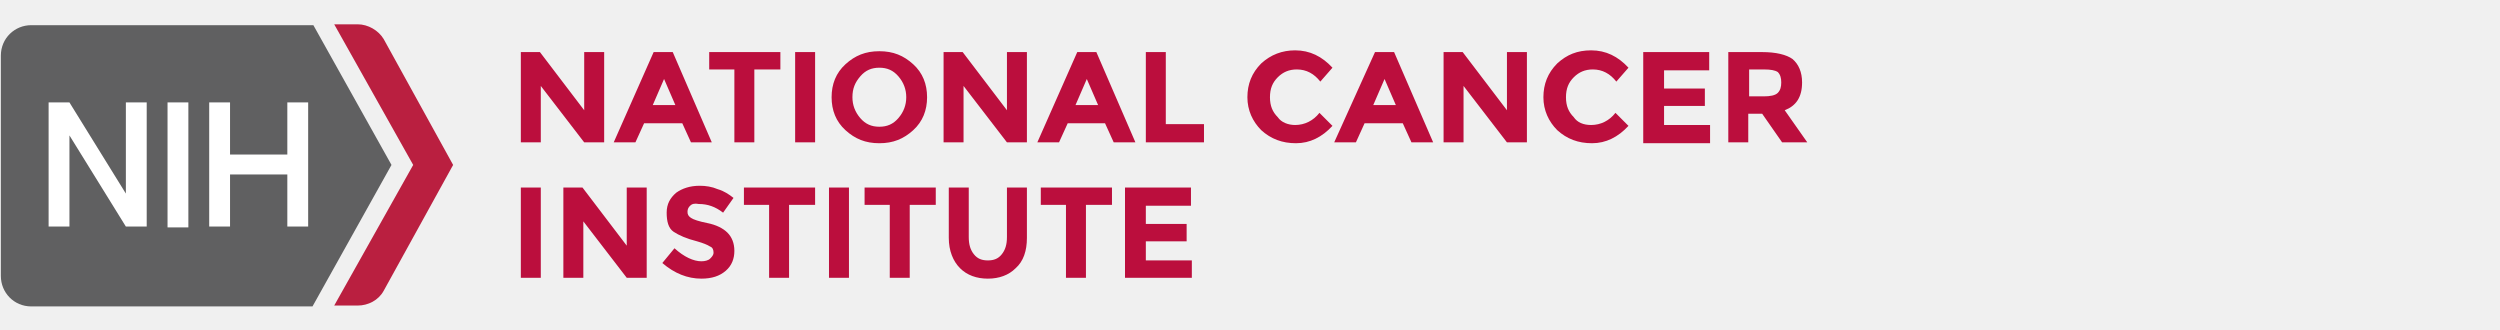
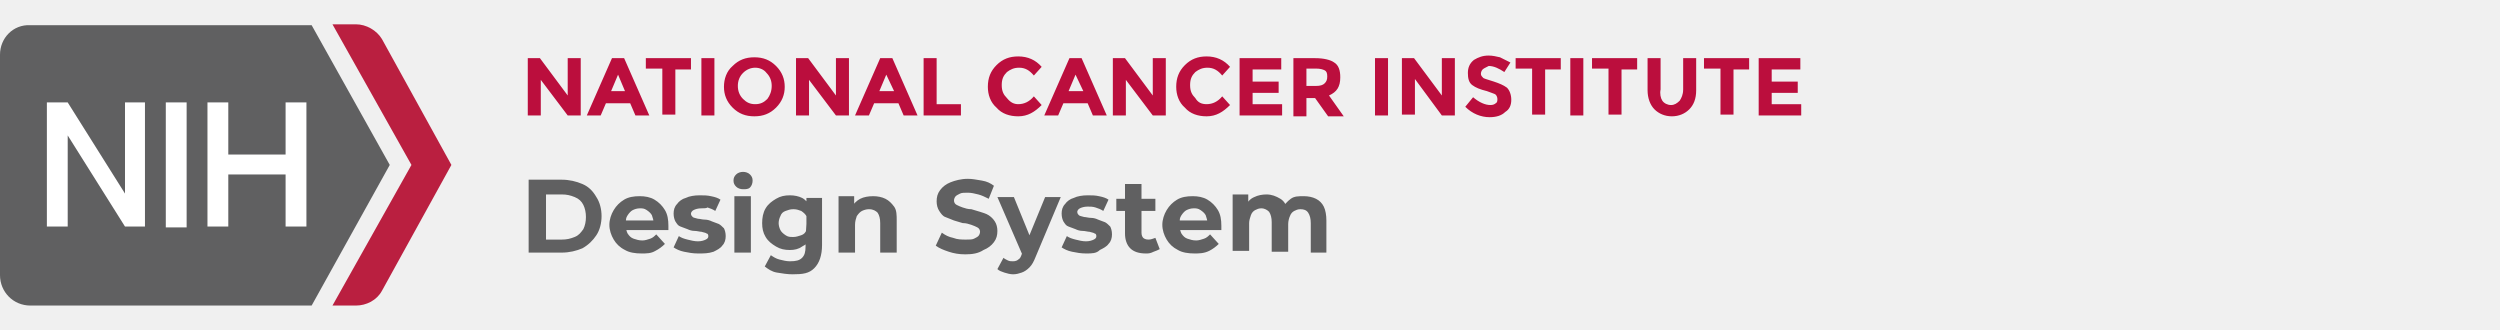
- <svg xmlns="http://www.w3.org/2000/svg" baseProfile="tiny" viewBox="0 0 288 38" overflow="visible" xml:space="preserve">
+ <svg xmlns="http://www.w3.org/2000/svg" xml:space="preserve" baseProfile="tiny" overflow="visible" viewBox="0 0 288 38">
+   <path fill="#606061" d="m44.9 19-9-16.1H3.5C1.5 2.8 0 4.4 0 6.3v25.4c0 1.9 1.5 3.5 3.5 3.5h32.4l9-16.2z" />
+   <path fill="#BA1F40" d="M44 4.5c-.6-1-1.8-1.7-3-1.7h-2.7L47.4 19l-9.1 16.2H41c1.2 0 2.4-.6 3-1.7L52 19 44 4.5z" />
+   <path fill="#FFF" d="M19.1 11.8h2.4v14.4h-2.4zM14.4 11.8v10.5L7.8 11.8H5.4v14.3h2.4V15.6l6.6 10.5h2.3V11.8zM32.9 11.8v6h-6.6v-6h-2.4v14.3h2.4v-6h6.6v6h2.4V11.8z" />
  <g fill="#BB0E3D">
-     <path d="M67.3 6h2.3v10.4h-2.3l-5-6.5v6.5H60V6h2.2l5.1 6.7V6zM79.6 16.4l-1-2.2h-4.4l-1 2.2h-2.5L75.3 6h2.2L82 16.4h-2.4zm-3.1-7.3-1.3 3h2.6l-1.3-3zM86.9 8v8.4h-2.3V8h-2.9V6h8.2v2h-3zM91.6 6h2.3v10.4h-2.3V6zM105.2 15c-1.1 1-2.3 1.5-3.9 1.5s-2.8-.5-3.9-1.5-1.6-2.3-1.6-3.8.5-2.8 1.6-3.8 2.3-1.5 3.9-1.5 2.8.5 3.9 1.5 1.6 2.3 1.6 3.8-.5 2.8-1.6 3.8zm-.8-3.8c0-.9-.3-1.7-.9-2.4-.6-.7-1.3-1-2.2-1s-1.6.3-2.2 1c-.6.7-.9 1.4-.9 2.4 0 .9.3 1.7.9 2.4.6.7 1.3 1 2.2 1s1.6-.3 2.2-1c.6-.7.9-1.5.9-2.4zM116 6h2.3v10.4H116l-5-6.5v6.5h-2.3V6h2.2l5.1 6.7V6zM128.3 16.4l-1-2.2H123l-1 2.2h-2.5L124.1 6h2.2l4.5 10.4h-2.5zm-3.1-7.3-1.3 3h2.6l-1.3-3zM132 16.4V6h2.3v8.3h4.4v2.1H132zM149.2 14.4c1.1 0 2.1-.5 2.8-1.4l1.5 1.5c-1.2 1.3-2.6 2-4.2 2s-2.9-.5-4-1.5c-1-1-1.6-2.3-1.6-3.8s.5-2.8 1.6-3.9c1.1-1 2.4-1.5 3.9-1.5 1.7 0 3.1.7 4.3 2l-1.4 1.6c-.7-.9-1.6-1.4-2.7-1.4-.9 0-1.6.3-2.2.9-.6.6-.9 1.3-.9 2.3s.3 1.7.9 2.3c.4.6 1.2.9 2 .9zM162.6 16.4l-1-2.2h-4.4l-1 2.2h-2.5L158.4 6h2.2l4.5 10.4h-2.5zm-3.1-7.3-1.3 3h2.6l-1.3-3zM173.6 6h2.3v10.4h-2.3l-5-6.5v6.5h-2.3V6h2.2l5.1 6.7V6zM183.3 14.4c1.1 0 2.1-.5 2.8-1.4l1.5 1.5c-1.2 1.3-2.6 2-4.2 2s-2.9-.5-4-1.5c-1-1-1.6-2.3-1.6-3.8s.5-2.8 1.6-3.9c1.1-1 2.3-1.5 3.9-1.5 1.7 0 3.1.7 4.3 2l-1.4 1.6c-.7-.9-1.6-1.4-2.7-1.4-.9 0-1.6.3-2.2.9-.6.6-.9 1.3-.9 2.3s.3 1.7.9 2.3c.4.6 1.1.9 2 .9zM196.9 6v2.1h-5.2v2.1h4.7v2h-4.7v2.2h5.3v2.1h-7.7V6h7.6zM207.6 9.5c0 1.7-.7 2.7-2 3.2l2.6 3.7h-2.9l-2.3-3.3h-1.6v3.3h-2.3V6h3.9c1.6 0 2.8.3 3.5.8.7.6 1.1 1.5 1.1 2.7zm-2.8 1.2c.3-.3.4-.7.4-1.2s-.1-.9-.4-1.2c-.3-.2-.8-.3-1.6-.3h-1.7v3.1h1.7c.7 0 1.3-.1 1.6-.4zM60 21.6h2.3V32H60V21.6zM72.2 21.6h2.3V32h-2.3l-5-6.5V32h-2.3V21.6h2.2l5.1 6.7v-6.7zM79.5 23.7c-.2.2-.3.4-.3.7s.1.5.4.7c.3.2.9.4 1.9.6 1 .2 1.8.6 2.3 1.1.5.5.8 1.2.8 2.1 0 .9-.3 1.7-1 2.3s-1.6.9-2.8.9c-1.6 0-3.1-.6-4.5-1.8l1.4-1.7c1.1 1 2.2 1.5 3.1 1.5.4 0 .8-.1 1-.3.2-.2.4-.4.4-.7s-.1-.6-.4-.7c-.3-.2-.8-.4-1.5-.6-1.2-.3-2.1-.7-2.7-1.1s-.8-1.2-.8-2.2c0-1 .4-1.7 1.1-2.3.7-.5 1.6-.8 2.7-.8.7 0 1.4.1 2.1.4.7.2 1.3.6 1.8 1l-1.2 1.7c-.9-.7-1.8-1-2.8-1-.5-.1-.8 0-1 .2zM90.9 23.6V32h-2.3v-8.4h-2.9v-2h8.2v2h-3zM95.5 21.6h2.3V32h-2.3V21.6zM104.8 23.6V32h-2.3v-8.4h-2.9v-2h8.2v2h-3zM112.2 29.3c.4.5.9.7 1.6.7s1.2-.2 1.6-.7c.4-.5.6-1.1.6-2v-5.7h2.3v5.8c0 1.5-.4 2.7-1.3 3.5-.8.8-1.9 1.2-3.2 1.2-1.3 0-2.4-.4-3.2-1.2-.8-.8-1.3-2-1.3-3.5v-5.8h2.3v5.7c0 .9.2 1.5.6 2zM125.1 23.6V32h-2.3v-8.4h-2.9v-2h8.2v2h-3zM137.2 21.6v2.1H132v2.1h4.7v2H132V30h5.3v2h-7.7V21.6h7.6z" />
+     <path d="M65.4 6.7h1.5v6.6h-1.5l-3.1-4.1v4.1h-1.5V6.7h1.4l3.2 4.3V6.7zM73.2 13.3l-.6-1.4h-2.8l-.6 1.4h-1.6l2.9-6.6h1.4l2.9 6.6h-1.6zm-2-4.7-.8 1.9H72l-.8-1.9zM77.8 7.9v5.3h-1.5V7.9h-1.9V6.7h5.2V8h-1.8zM80.8 6.7h1.5v6.6h-1.5V6.7zM89.4 12.4c-.7.7-1.5 1-2.5 1s-1.8-.3-2.5-1-1-1.5-1-2.4.3-1.8 1-2.4c.7-.7 1.5-1 2.5-1s1.8.3 2.5 1 1 1.5 1 2.4-.3 1.7-1 2.4zm-.5-2.5c0-.6-.2-1.1-.6-1.5-.3-.4-.8-.6-1.3-.6s-1 .2-1.4.6c-.4.4-.6.9-.6 1.5s.2 1.1.6 1.5c.4.4.8.6 1.4.6s1-.2 1.4-.6c.3-.4.5-.9.5-1.5zM96.3 6.7h1.5v6.6h-1.5l-3.1-4.1v4.1h-1.5V6.7h1.4l3.2 4.3V6.7zM104.1 13.3l-.6-1.4h-2.8l-.6 1.4h-1.6l2.9-6.6h1.4l2.9 6.6h-1.6zm-2-4.7-.8 1.9h1.7l-.9-1.9zM106.4 13.3V6.7h1.5V12h2.8v1.3h-4.3zM117.3 12c.7 0 1.3-.3 1.8-.9l.9 1c-.8.8-1.6 1.3-2.7 1.3-1 0-1.9-.3-2.5-1-.7-.6-1-1.5-1-2.4 0-1 .3-1.8 1-2.5s1.5-1 2.5-1c1.1 0 2 .4 2.7 1.2l-.9 1c-.5-.6-1-.9-1.7-.9-.6 0-1 .2-1.4.5-.4.4-.6.8-.6 1.5s.2 1.1.6 1.5c.4.5.8.7 1.3.7zM125.9 13.3l-.6-1.4h-2.8l-.6 1.4h-1.6l2.9-6.6h1.4l2.9 6.6h-1.6zm-2-4.7-.8 1.9h1.7l-.9-1.9zM132.8 6.7h1.5v6.6h-1.5l-3.1-4.1v4.1h-1.5V6.7h1.4l3.2 4.3V6.7zM139 12c.7 0 1.3-.3 1.8-.9l.9 1c-.8.8-1.6 1.3-2.7 1.3-1 0-1.9-.3-2.5-1-.7-.6-1-1.5-1-2.4 0-1 .3-1.8 1-2.5s1.5-1 2.5-1c1.1 0 2 .4 2.7 1.2l-.9 1c-.5-.6-1-.9-1.7-.9-.6 0-1 .2-1.4.5-.4.4-.6.8-.6 1.5s.2 1.1.6 1.5c.3.5.7.7 1.3.7zM147.6 6.7V8h-3.3v1.4h3v1.3h-3V12h3.4v1.3h-4.9V6.7h4.8zM154.4 8.9c0 1.1-.4 1.7-1.3 2.1l1.7 2.4H153l-1.5-2.1h-1v2.1H149V6.7h2.5c1 0 1.8.2 2.2.5.5.3.7.9.7 1.7zm-1.8.7c.2-.2.3-.4.3-.8s-.1-.6-.3-.7c-.2-.1-.5-.2-1-.2h-1.1v2h1.1c.5 0 .8-.1 1-.3zM158.4 6.7h1.5v6.6h-1.5V6.7zM166.1 6.7h1.5v6.6h-1.5L163 9.1v4.1h-1.5V6.7h1.4l3.2 4.3V6.7zM170.8 8c-.1.1-.2.3-.2.5s.1.3.3.5c.2.1.6.2 1.2.4s1.1.4 1.5.7c.3.3.5.8.5 1.4s-.2 1.1-.7 1.4c-.4.4-1 .6-1.8.6-1 0-2-.4-2.8-1.2l.9-1.1c.7.6 1.4.9 2 .9.3 0 .5-.1.6-.2.2-.1.2-.3.2-.5s-.1-.4-.2-.5-.5-.2-1-.4c-.8-.2-1.3-.4-1.7-.7-.4-.3-.5-.8-.5-1.4s.2-1.1.7-1.5c.5-.3 1-.5 1.7-.5.4 0 .9.1 1.3.2l1.2.6-.7 1.1c-.6-.4-1.2-.7-1.8-.7-.4.2-.6.3-.7.4zM178 7.9v5.3h-1.5V7.9h-1.9V6.7h5.2V8H178zM180.9 6.7h1.5v6.6h-1.5V6.7zM186.8 7.9v5.3h-1.5V7.9h-1.9V6.7h5.2V8h-1.8zM191.5 11.6c.2.3.6.5 1 .5s.7-.2 1-.5c.2-.3.4-.7.4-1.3V6.7h1.5v3.7c0 1-.3 1.7-.8 2.2-.5.5-1.2.8-2 .8s-1.5-.3-2-.8-.8-1.3-.8-2.2V6.7h1.5v3.6c-.1.5 0 1 .2 1.3zM199.7 7.9v5.3h-1.5V7.9h-1.9V6.7h5.2V8h-1.8zM207.4 6.7V8h-3.3v1.4h3v1.3h-3V12h3.4v1.3h-4.9V6.7h4.8z" />
  </g>
-   <path fill="#606061" d="m45.1 19-9-16.1H3.6C1.7 2.9.1 4.4.1 6.4v25.4c0 1.9 1.5 3.5 3.5 3.5H36L45.1 19z" />
-   <path fill="#BA1F40" d="M44.2 4.5c-.6-1-1.8-1.7-3-1.7h-2.7L47.6 19l-9.1 16.2h2.7c1.2 0 2.4-.6 3-1.7l8-14.5-8-14.5z" />
-   <path fill="#FFF" d="M19.3 11.8h2.4v14.4h-2.4zM14.5 11.8v10.5L8 11.8H5.6v14.3H8V15.6l6.5 10.5h2.4V11.8zM33.1 11.8v6h-6.6v-6h-2.4v14.3h2.4v-6h6.6v6h2.4V11.8z" />
+   <g fill="#606061">
+     <path d="M60.9 29.1v-8.4h3.8c.9 0 1.7.2 2.4.5s1.2.8 1.6 1.5c.4.6.6 1.4.6 2.2 0 .8-.2 1.6-.6 2.2-.4.6-.9 1.1-1.6 1.5-.7.3-1.5.5-2.4.5h-3.8zm2-1.5h1.8c.6 0 1-.1 1.5-.3s.7-.5 1-.9c.2-.4.3-.9.3-1.4 0-.5-.1-1-.3-1.4-.2-.4-.5-.7-1-.9s-.9-.3-1.5-.3h-1.8v5.2zM73.9 29.2c-.7 0-1.4-.1-1.9-.4-.6-.3-1-.7-1.3-1.2-.3-.5-.5-1.1-.5-1.7 0-.6.2-1.2.5-1.7s.7-.9 1.2-1.2c.5-.3 1.1-.4 1.8-.4.6 0 1.2.1 1.7.4.5.3.9.7 1.2 1.2.3.5.4 1.1.4 1.8v.5h-5.2v-1.1H76l-.7.3c0-.3-.1-.6-.2-.9-.1-.2-.3-.4-.6-.6s-.5-.2-.8-.2c-.3 0-.6.1-.8.2-.2.1-.4.3-.6.6s-.2.5-.2.9v.3c0 .4.1.7.2.9.2.3.4.5.7.6.3.1.6.2 1 .2.3 0 .6-.1.9-.2.3-.1.5-.3.7-.5l1 1.1c-.3.3-.7.6-1.1.8-.5.3-1 .3-1.6.3zM80.4 29.2c-.6 0-1.1-.1-1.6-.2s-.9-.3-1.2-.5l.6-1.3c.3.2.6.3 1 .4.4.1.8.2 1.2.2.4 0 .7-.1.9-.2.2-.1.3-.2.3-.4s-.1-.3-.2-.3c-.1-.1-.3-.1-.6-.2-.2 0-.5-.1-.8-.1-.3 0-.6-.1-.8-.2-.3-.1-.5-.2-.8-.3s-.4-.3-.6-.6c-.1-.2-.2-.5-.2-.9s.1-.8.4-1.1c.2-.3.6-.6 1-.7.4-.2 1-.3 1.6-.3.4 0 .9 0 1.3.1.5.1.8.2 1.1.4l-.6 1.3c-.3-.2-.6-.3-.9-.4-.1.1-.4.1-.7.1-.4 0-.7.1-.9.2-.2.1-.3.3-.3.4 0 .2.1.3.2.4.1.1.3.1.6.2.2 0 .5.1.8.1.3 0 .6.1.8.2.3.1.5.2.8.3.2.1.4.3.6.5.1.2.2.5.2.9s-.1.8-.4 1.1c-.2.3-.6.5-1 .7-.6.2-1.1.2-1.8.2zM85.6 21.8c-.3 0-.6-.1-.8-.3-.2-.2-.3-.4-.3-.7s.1-.5.3-.7.5-.3.8-.3c.3 0 .6.1.8.3.2.2.3.4.3.7 0 .3-.1.6-.3.8s-.5.2-.8.2zm-1 7.3v-6.5h1.9v6.5h-1.9zM91 28.8c-.6 0-1.1-.1-1.6-.4-.5-.3-.9-.6-1.2-1.1s-.4-1-.4-1.6c0-.6.1-1.2.4-1.7.3-.5.7-.8 1.2-1.1.5-.3 1-.4 1.6-.4.5 0 1 .1 1.4.3s.7.6 1 1c.2.5.3 1.1.3 1.8s-.1 1.3-.3 1.8c-.2.5-.6.8-1 1-.4.3-.9.4-1.4.4zm.3 2.8c-.6 0-1.2-.1-1.8-.2-.6-.1-1-.4-1.4-.7l.7-1.3c.3.2.6.4 1 .5s.8.2 1.2.2c.7 0 1.1-.1 1.4-.4.3-.3.4-.7.4-1.3v-1l.1-1.6v-3h1.8v5.4c0 1.2-.3 2.1-.9 2.7s-1.3.7-2.5.7zm.1-4.3c.3 0 .6-.1.9-.2s.5-.3.6-.6c.1-.2.2-.5.2-.8 0-.3-.1-.6-.2-.8-.1-.2-.3-.4-.6-.6-.3-.1-.5-.2-.9-.2s-.6.1-.9.2c-.3.1-.5.3-.6.6-.1.2-.2.5-.2.8 0 .3.1.6.2.8.1.2.3.4.6.6s.5.2.9.2zM100.6 22.6c.5 0 1 .1 1.4.3s.7.5 1 .9.3 1 .3 1.6v3.7h-1.9v-3.4c0-.5-.1-.9-.3-1.2-.2-.2-.5-.4-1-.4-.3 0-.6.1-.8.2-.2.1-.4.3-.6.6-.1.3-.2.6-.2 1v3.2h-1.9v-6.5h1.8v1.8l-.3-.5c.2-.4.6-.8 1-1 .4-.2.9-.3 1.5-.3zM111.2 29.3c-.7 0-1.3-.1-1.9-.3-.6-.2-1.1-.4-1.5-.7l.7-1.5c.4.3.8.5 1.3.6.5.2 1 .2 1.5.2.4 0 .7 0 .9-.1.2-.1.4-.2.5-.3s.2-.3.2-.5-.1-.4-.3-.5c-.2-.1-.4-.2-.7-.3s-.6-.2-1-.2c-.3-.1-.7-.2-1-.3-.3-.1-.7-.3-1-.4s-.5-.4-.7-.7c-.2-.3-.3-.7-.3-1.1 0-.5.1-.9.4-1.3.3-.4.7-.7 1.2-.9.5-.2 1.2-.4 2-.4.5 0 1 .1 1.6.2s1 .3 1.4.6l-.6 1.5c-.4-.2-.8-.4-1.2-.5-.4-.1-.8-.2-1.2-.2-.4 0-.7 0-.9.1-.2.1-.4.2-.5.3-.1.1-.2.3-.2.5s.1.4.3.5c.2.1.4.2.7.3s.6.2 1 .2c.3.1.7.2 1 .3.3.1.7.2 1 .4.3.2.5.4.7.7s.3.7.3 1.1c0 .5-.1.9-.4 1.3-.3.4-.7.7-1.2.9-.6.4-1.3.5-2.1.5zM116.7 31.6c-.3 0-.7-.1-1-.2-.3-.1-.6-.2-.8-.4l.7-1.3c.1.1.3.2.5.3.2.1.4.1.6.1.3 0 .5-.1.6-.2.2-.1.3-.3.4-.6l.3-.8.1-.2 2.3-5.6h1.8l-2.9 6.9c-.2.5-.4.9-.7 1.2-.3.3-.6.5-.9.6-.3.1-.6.2-1 .2zm1.1-2.2-2.9-6.7h1.9l2.2 5.4-1.2 1.3zM125.1 29.2c-.6 0-1.1-.1-1.6-.2s-.9-.3-1.2-.5l.6-1.3c.3.2.6.3 1 .4.4.1.8.2 1.2.2.4 0 .7-.1.9-.2.2-.1.3-.2.3-.4s-.1-.3-.2-.3c-.1-.1-.3-.1-.6-.2-.2 0-.5-.1-.8-.1-.3 0-.6-.1-.8-.2-.3-.1-.5-.2-.8-.3s-.4-.3-.6-.6c-.1-.2-.2-.5-.2-.9s.1-.8.4-1.1c.2-.3.6-.6 1-.7.4-.2 1-.3 1.6-.3.4 0 .9 0 1.3.1.5.1.8.2 1.1.4l-.6 1.3c-.3-.2-.6-.3-.9-.4-.3-.1-.6-.1-.9-.1-.4 0-.7.1-.9.2-.2.1-.3.3-.3.4 0 .2.1.3.2.4.1.1.3.1.6.2.2 0 .5.1.8.1.3 0 .6.1.8.2.3.1.5.2.8.3.2.1.4.3.6.5.1.2.2.5.2.9s-.1.8-.4 1.1c-.2.3-.6.5-1 .7-.4.4-.9.4-1.6.4zM128.6 24.3v-1.4h4.5v1.4h-4.5zm3.4 4.9c-.8 0-1.4-.2-1.8-.6-.4-.4-.6-1-.6-1.7v-5.7h1.9v5.6c0 .3.1.5.2.6.1.1.3.2.6.2s.5-.1.8-.2l.5 1.3c-.2.1-.4.2-.7.3-.4.2-.6.2-.9.2zM137.6 29.2c-.7 0-1.4-.1-1.9-.4-.6-.3-1-.7-1.3-1.2-.3-.5-.5-1.1-.5-1.7 0-.6.2-1.2.5-1.7s.7-.9 1.2-1.2c.5-.3 1.1-.4 1.8-.4.6 0 1.2.1 1.7.4.5.3.9.7 1.2 1.2.3.5.4 1.1.4 1.8v.5h-5.2v-1.1h4.3l-.7.3c0-.3-.1-.6-.2-.9-.1-.2-.3-.4-.6-.6s-.5-.2-.8-.2c-.3 0-.6.1-.8.2-.2.1-.4.3-.6.6s-.2.5-.2.9v.3c0 .4.1.7.2.9.2.3.4.5.7.6.3.1.6.2 1 .2.3 0 .6-.1.9-.2.3-.1.5-.3.7-.5l1 1.1c-.3.3-.7.6-1.1.8-.6.3-1.2.3-1.7.3zM150.2 22.6c.5 0 1 .1 1.4.3.4.2.7.5.9.9.2.4.3 1 .3 1.6v3.7H151v-3.4c0-.5-.1-.9-.3-1.2s-.5-.4-.9-.4c-.3 0-.5.1-.7.2-.2.1-.4.3-.5.6-.1.2-.2.6-.2.9V29h-1.9v-3.4c0-.5-.1-.9-.3-1.2-.2-.2-.5-.4-.9-.4-.3 0-.5.1-.7.2-.2.1-.4.3-.5.6s-.2.6-.2.9v3.2H142v-6.5h1.8v1.8l-.3-.5c.2-.4.5-.8 1-1 .4-.2.9-.3 1.4-.3.6 0 1.1.2 1.6.5s.7.8.9 1.4l-.7-.2c.2-.5.6-.9 1-1.2s.9-.3 1.5-.3z" />
+   </g>
</svg>
